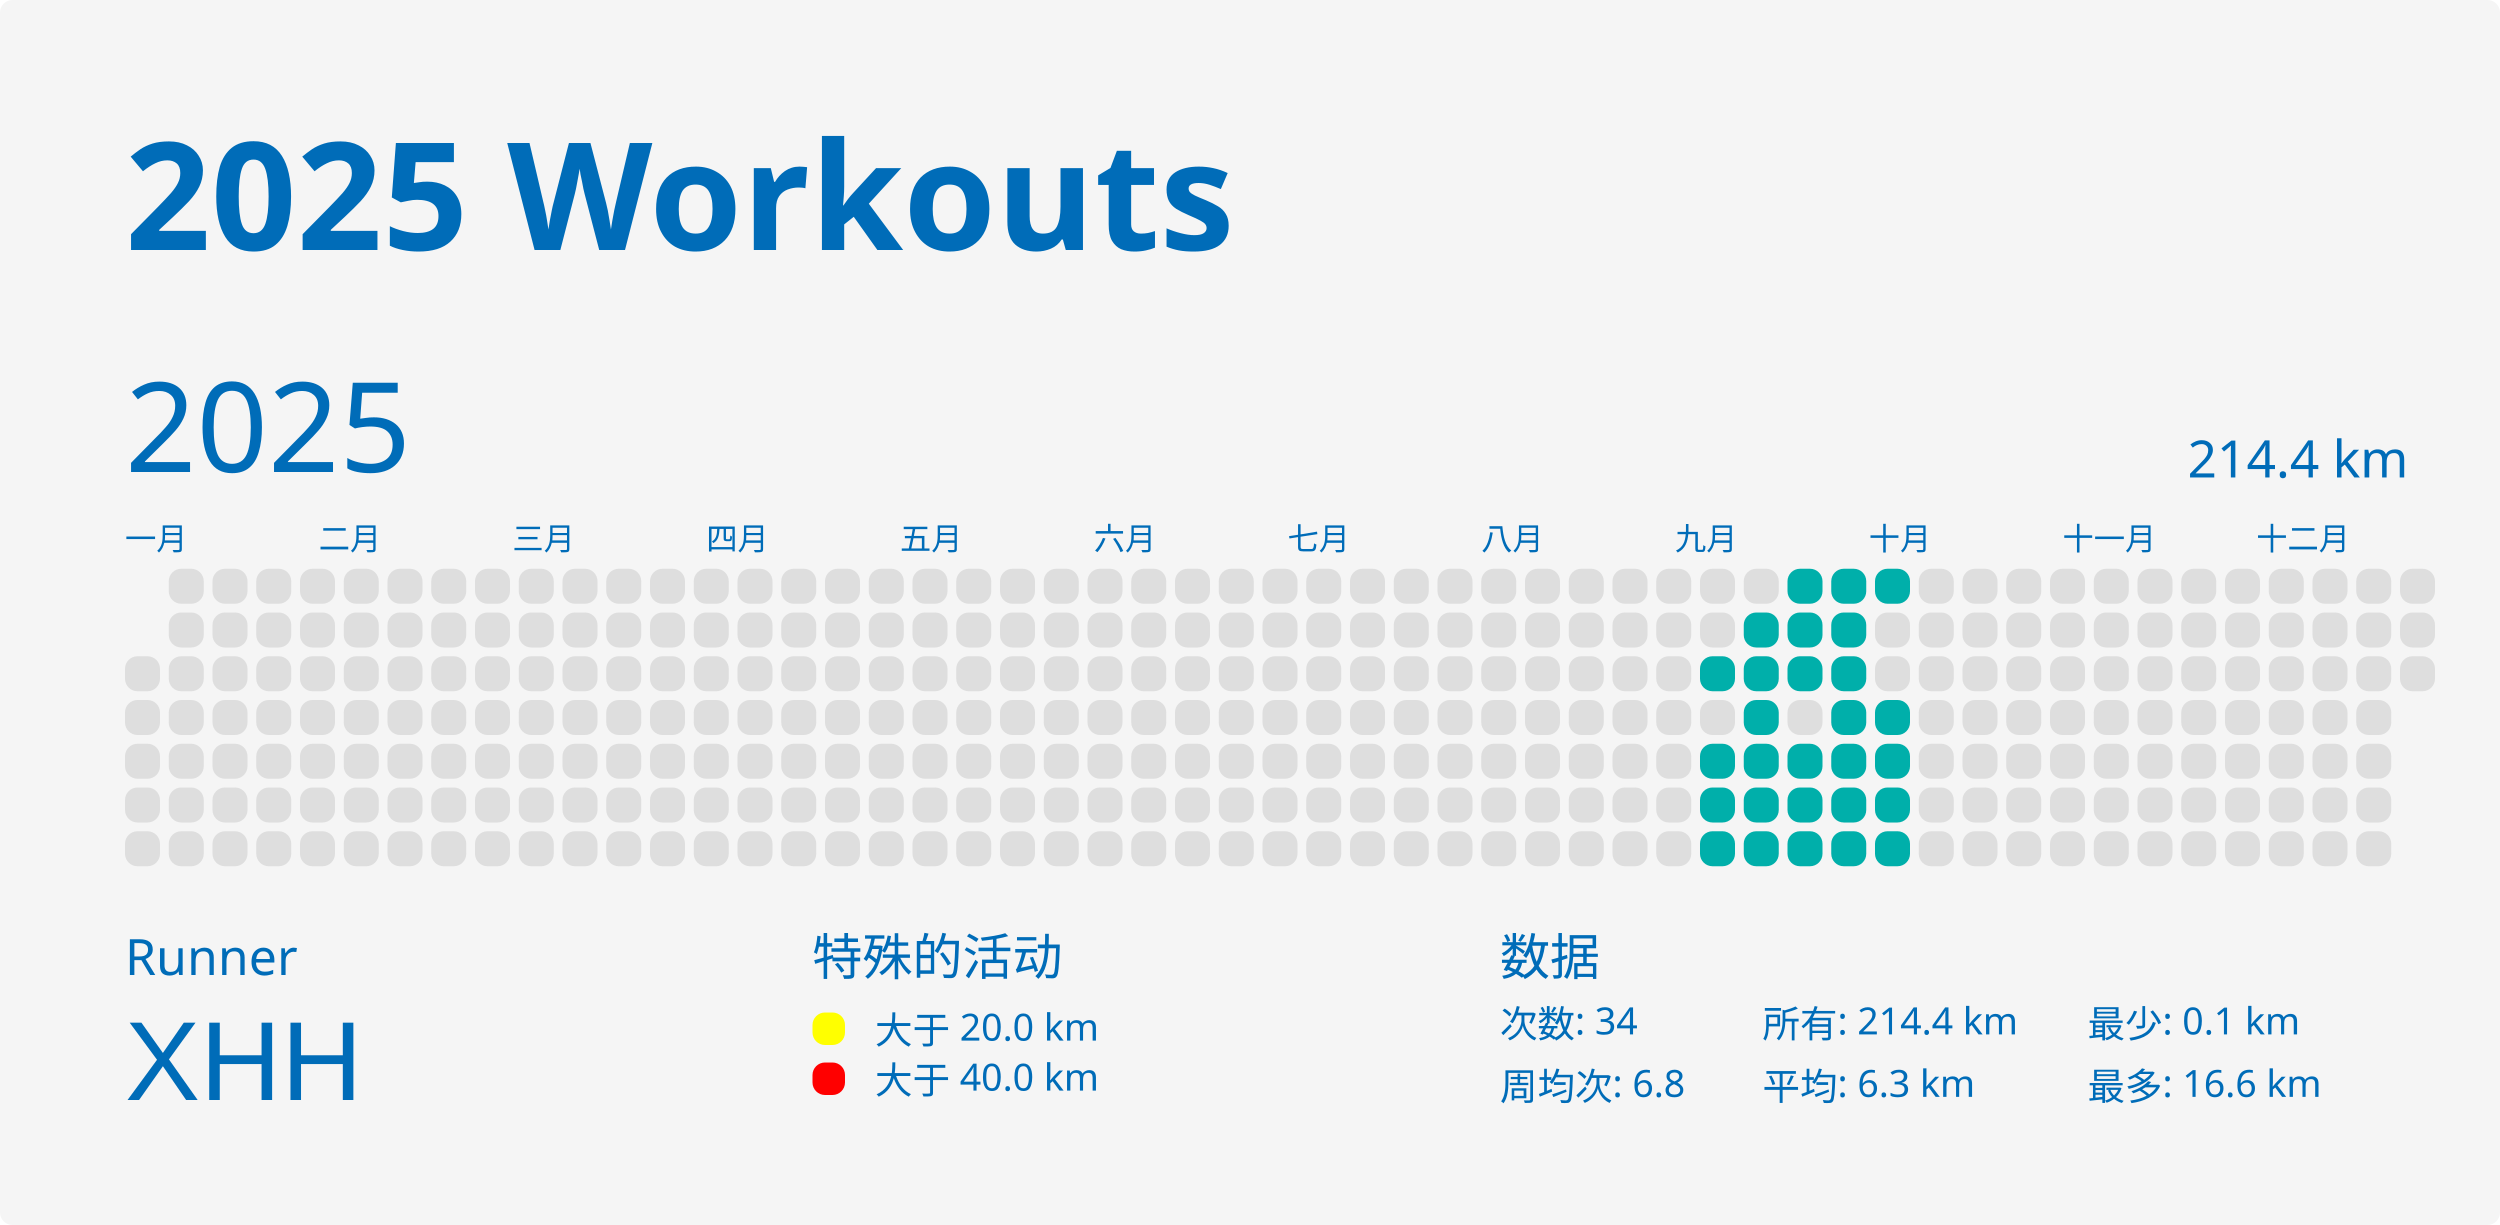
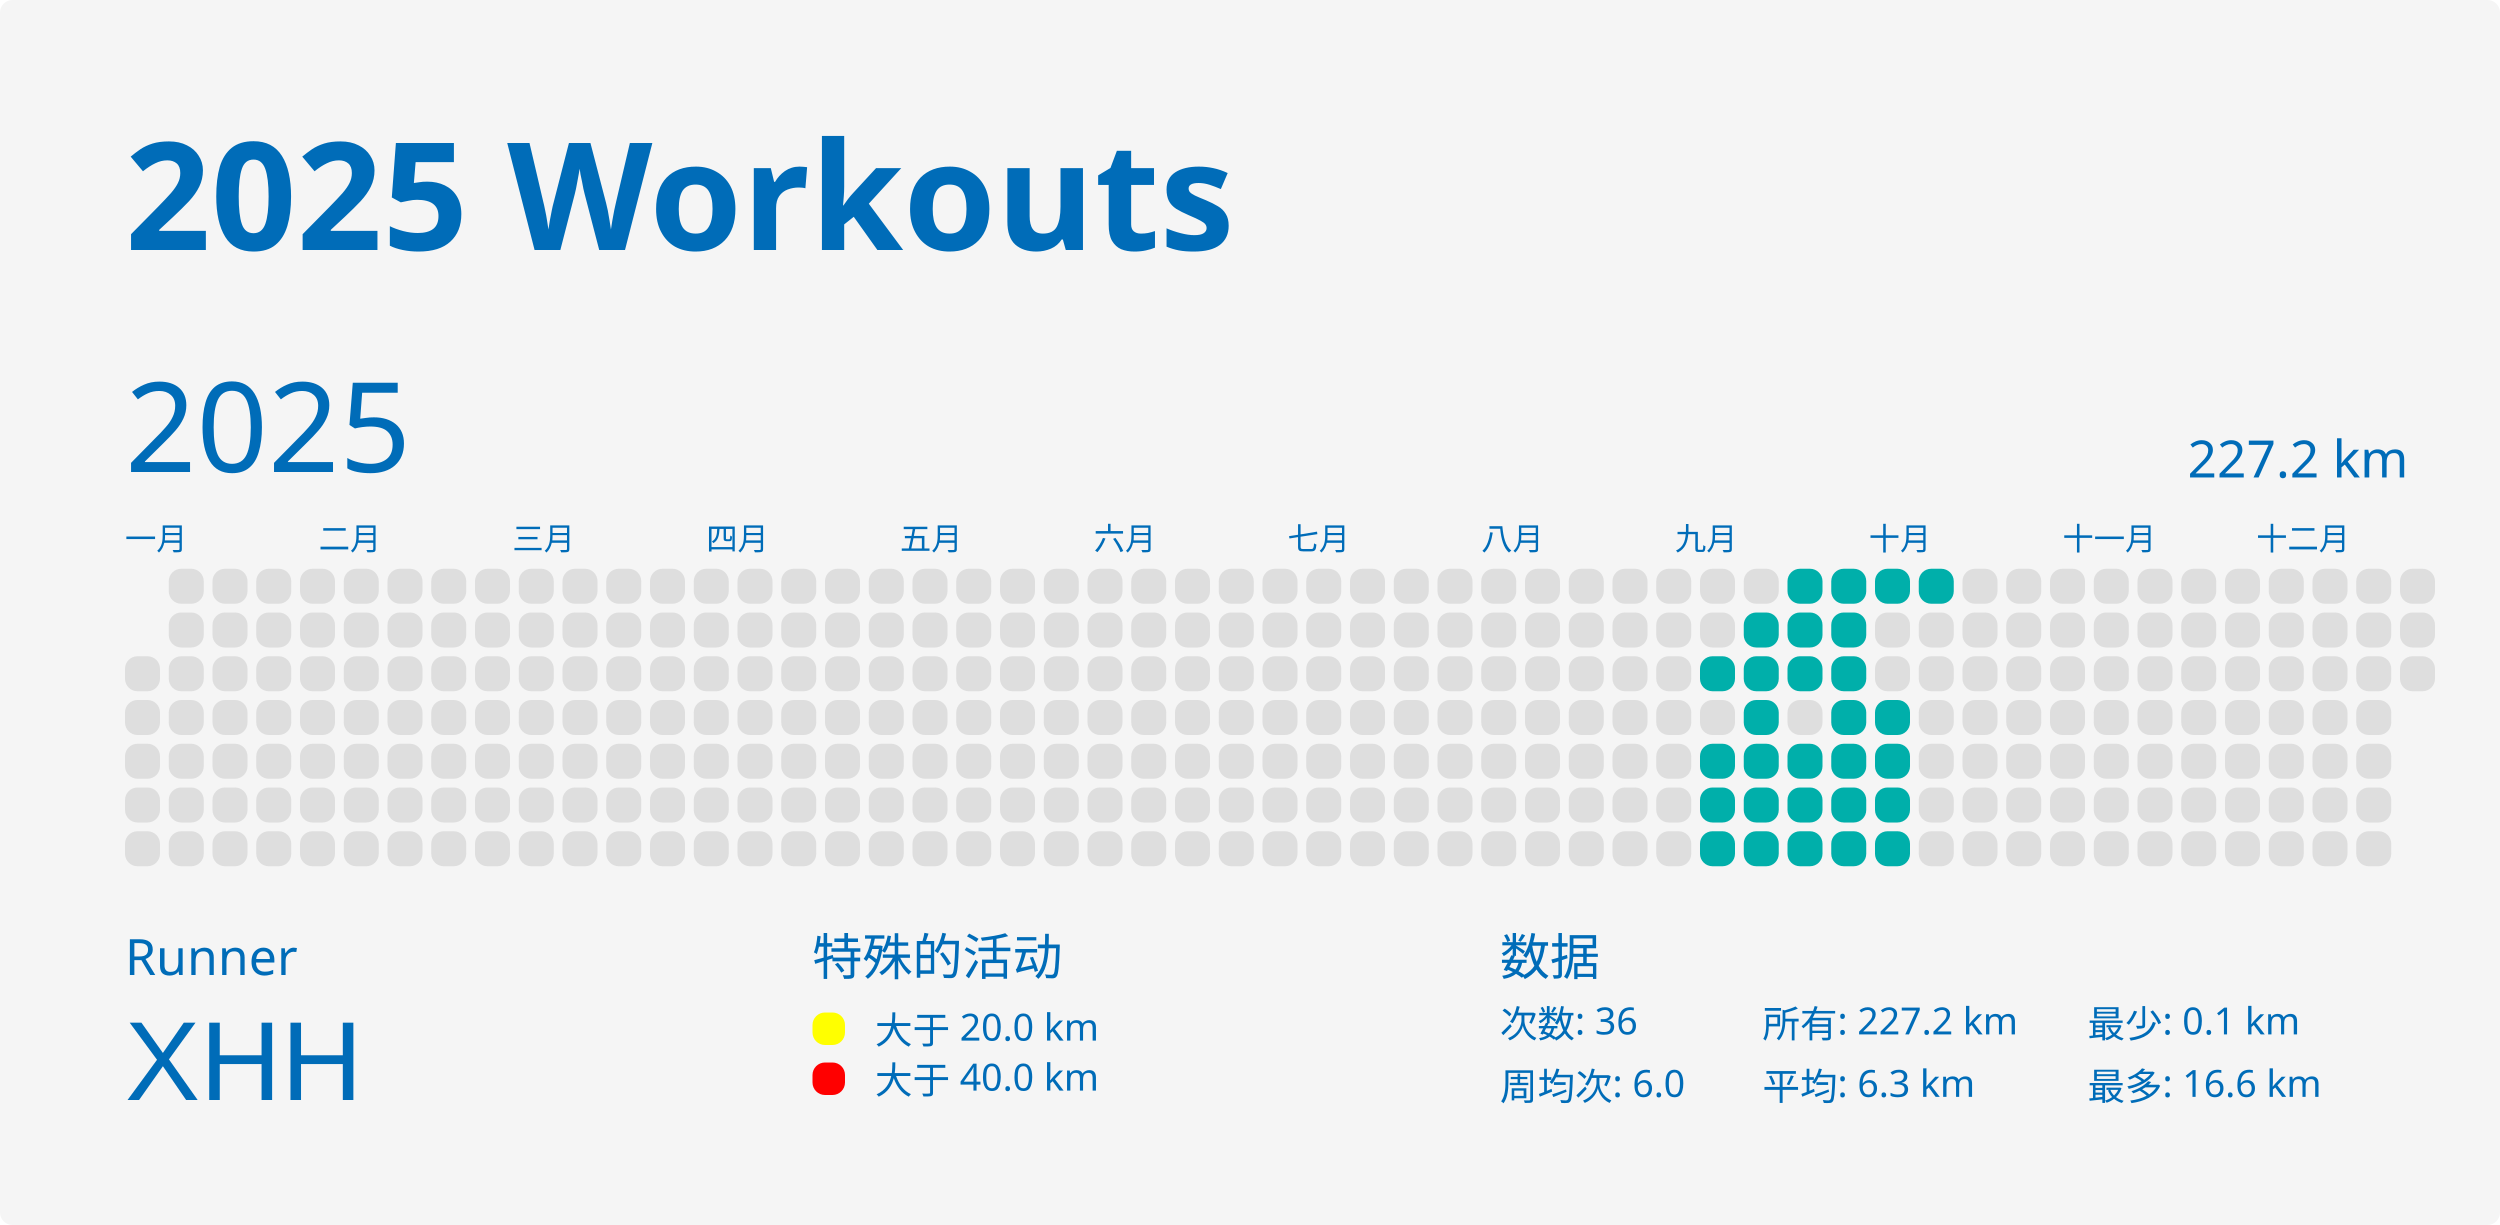
<svg xmlns="http://www.w3.org/2000/svg" baseProfile="full" height="98mm" version="1.1" viewBox="0,0,200,98" width="200mm">
  <defs />
  <rect fill="#f5f5f5" height="98" rx="1" ry="1" width="200" x="0" y="0" />
  <text fill="#006cb8" style="font-size:12px; font-family:MGI-Regular; font-weight:bold;" x="10" y="20">2025 Workouts</text>
  <text fill="#006cb8" style="font-size:4px; font-family:MGI-Regular" x="10" y="78">Runner</text>
  <text fill="#006cb8" style="font-size:9px; font-family:Arial" x="10" y="88">XHH</text>
  <text fill="#006cb8" style="font-size:4px; font-family:MGI-Regular" x="65" y="78">特殊的活动</text>
  <rect fill="yellow" height="2.6" rx="1" ry="1" width="2.6" x="65" y="81" />
  <text fill="#006cb8" style="font-size:3px; font-family:MGI-Regular" x="70" y="83.5">大于 20.0 km</text>
  <rect fill="red" height="2.6" rx="1" ry="1" width="2.6" x="65" y="85" />
  <text fill="#006cb8" style="font-size:3px; font-family:MGI-Regular" x="70" y="87.5">大于 40.0 km</text>
  <text fill="#006cb8" style="font-size:4px; font-family:MGI-Regular" x="120" y="78">数据</text>
-   <text fill="#006cb8" style="font-size:3px; font-family:MGI-Regular" x="120" y="83">次数: 34</text>
-   <text fill="#006cb8" style="font-size:3px; font-family:MGI-Regular" x="120" y="88">周均次: 6.8</text>
-   <text fill="#006cb8" style="font-size:3px; font-family:MGI-Regular" x="141" y="83">所有: 214.4 km</text>
+   <text fill="#006cb8" style="font-size:3px; font-family:MGI-Regular" x="120" y="83">次数: 36</text>
+   <text fill="#006cb8" style="font-size:3px; font-family:MGI-Regular" x="120" y="88">周均次: 6.0</text>
+   <text fill="#006cb8" style="font-size:3px; font-family:MGI-Regular" x="141" y="83">所有: 227.2 km</text>
  <text fill="#006cb8" style="font-size:3px; font-family:MGI-Regular" x="141" y="88">平均: 6.3 km</text>
  <text fill="#006cb8" style="font-size:3px; font-family:MGI-Regular" x="167" y="83">最少: 0.1 km</text>
  <text fill="#006cb8" style="font-size:3px; font-family:MGI-Regular" x="167" y="88">最多: 16.6 km</text>
  <text dominant-baseline="hanging" fill="#006cb8" style="font-size:10.0px; font-family:MGI-Regular;" x="10" y="30">2025</text>
-   <text dominant-baseline="hanging" fill="#006cb8" style="font-size:4.125px; font-family:MGI-Regular;" x="175" y="35">214.4 km</text>
+   <text dominant-baseline="hanging" fill="#006cb8" style="font-size:4.125px; font-family:MGI-Regular;" x="175" y="35">227.2 km</text>
  <text fill="#006cb8" style="font-size:2.5px; font-family:MGI-Regular" x="10.0" y="44">一月</text>
  <text fill="#006cb8" style="font-size:2.5px; font-family:MGI-Regular" x="25.5" y="44">二月</text>
  <text fill="#006cb8" style="font-size:2.5px; font-family:MGI-Regular" x="41.0" y="44">三月</text>
  <text fill="#006cb8" style="font-size:2.5px; font-family:MGI-Regular" x="56.5" y="44">四月</text>
  <text fill="#006cb8" style="font-size:2.5px; font-family:MGI-Regular" x="72.0" y="44">五月</text>
  <text fill="#006cb8" style="font-size:2.5px; font-family:MGI-Regular" x="87.5" y="44">六月</text>
  <text fill="#006cb8" style="font-size:2.5px; font-family:MGI-Regular" x="103.0" y="44">七月</text>
  <text fill="#006cb8" style="font-size:2.5px; font-family:MGI-Regular" x="118.5" y="44">八月</text>
  <text fill="#006cb8" style="font-size:2.5px; font-family:MGI-Regular" x="134.0" y="44">九月</text>
  <text fill="#006cb8" style="font-size:2.5px; font-family:MGI-Regular" x="149.5" y="44">十月</text>
  <text fill="#006cb8" style="font-size:2.5px; font-family:MGI-Regular" x="165.0" y="44">十一月</text>
  <text fill="#006cb8" style="font-size:2.5px; font-family:MGI-Regular" x="180.5" y="44">十二月</text>
  <rect fill="#dedede" height="2.8" rx="1" ry="1" width="2.8" x="10.0" y="52.5" />
  <rect fill="#dedede" height="2.8" rx="1" ry="1" width="2.8" x="10.0" y="56.0" />
  <rect fill="#dedede" height="2.8" rx="1" ry="1" width="2.8" x="10.0" y="59.5" />
  <rect fill="#dedede" height="2.8" rx="1" ry="1" width="2.8" x="10.0" y="63.0" />
  <rect fill="#dedede" height="2.8" rx="1" ry="1" width="2.8" x="10.0" y="66.5" />
  <rect fill="#dedede" height="2.8" rx="1" ry="1" width="2.8" x="13.5" y="45.5" />
  <rect fill="#dedede" height="2.8" rx="1" ry="1" width="2.8" x="13.5" y="49.0" />
  <rect fill="#dedede" height="2.8" rx="1" ry="1" width="2.8" x="13.5" y="52.5" />
  <rect fill="#dedede" height="2.8" rx="1" ry="1" width="2.8" x="13.5" y="56.0" />
  <rect fill="#dedede" height="2.8" rx="1" ry="1" width="2.8" x="13.5" y="59.5" />
  <rect fill="#dedede" height="2.8" rx="1" ry="1" width="2.8" x="13.5" y="63.0" />
  <rect fill="#dedede" height="2.8" rx="1" ry="1" width="2.8" x="13.5" y="66.5" />
  <rect fill="#dedede" height="2.8" rx="1" ry="1" width="2.8" x="17.0" y="45.5" />
  <rect fill="#dedede" height="2.8" rx="1" ry="1" width="2.8" x="17.0" y="49.0" />
  <rect fill="#dedede" height="2.8" rx="1" ry="1" width="2.8" x="17.0" y="52.5" />
  <rect fill="#dedede" height="2.8" rx="1" ry="1" width="2.8" x="17.0" y="56.0" />
  <rect fill="#dedede" height="2.8" rx="1" ry="1" width="2.8" x="17.0" y="59.5" />
  <rect fill="#dedede" height="2.8" rx="1" ry="1" width="2.8" x="17.0" y="63.0" />
  <rect fill="#dedede" height="2.8" rx="1" ry="1" width="2.8" x="17.0" y="66.5" />
  <rect fill="#dedede" height="2.8" rx="1" ry="1" width="2.8" x="20.5" y="45.5" />
  <rect fill="#dedede" height="2.8" rx="1" ry="1" width="2.8" x="20.5" y="49.0" />
  <rect fill="#dedede" height="2.8" rx="1" ry="1" width="2.8" x="20.5" y="52.5" />
  <rect fill="#dedede" height="2.8" rx="1" ry="1" width="2.8" x="20.5" y="56.0" />
  <rect fill="#dedede" height="2.8" rx="1" ry="1" width="2.8" x="20.5" y="59.5" />
  <rect fill="#dedede" height="2.8" rx="1" ry="1" width="2.8" x="20.5" y="63.0" />
  <rect fill="#dedede" height="2.8" rx="1" ry="1" width="2.8" x="20.5" y="66.5" />
  <rect fill="#dedede" height="2.8" rx="1" ry="1" width="2.8" x="24.0" y="45.5" />
  <rect fill="#dedede" height="2.8" rx="1" ry="1" width="2.8" x="24.0" y="49.0" />
  <rect fill="#dedede" height="2.8" rx="1" ry="1" width="2.8" x="24.0" y="52.5" />
  <rect fill="#dedede" height="2.8" rx="1" ry="1" width="2.8" x="24.0" y="56.0" />
  <rect fill="#dedede" height="2.8" rx="1" ry="1" width="2.8" x="24.0" y="59.5" />
  <rect fill="#dedede" height="2.8" rx="1" ry="1" width="2.8" x="24.0" y="63.0" />
  <rect fill="#dedede" height="2.8" rx="1" ry="1" width="2.8" x="24.0" y="66.5" />
  <rect fill="#dedede" height="2.8" rx="1" ry="1" width="2.8" x="27.5" y="45.5" />
  <rect fill="#dedede" height="2.8" rx="1" ry="1" width="2.8" x="27.5" y="49.0" />
  <rect fill="#dedede" height="2.8" rx="1" ry="1" width="2.8" x="27.5" y="52.5" />
  <rect fill="#dedede" height="2.8" rx="1" ry="1" width="2.8" x="27.5" y="56.0" />
  <rect fill="#dedede" height="2.8" rx="1" ry="1" width="2.8" x="27.5" y="59.5" />
  <rect fill="#dedede" height="2.8" rx="1" ry="1" width="2.8" x="27.5" y="63.0" />
  <rect fill="#dedede" height="2.8" rx="1" ry="1" width="2.8" x="27.5" y="66.5" />
  <rect fill="#dedede" height="2.8" rx="1" ry="1" width="2.8" x="31.0" y="45.5" />
  <rect fill="#dedede" height="2.8" rx="1" ry="1" width="2.8" x="31.0" y="49.0" />
  <rect fill="#dedede" height="2.8" rx="1" ry="1" width="2.8" x="31.0" y="52.5" />
  <rect fill="#dedede" height="2.8" rx="1" ry="1" width="2.8" x="31.0" y="56.0" />
  <rect fill="#dedede" height="2.8" rx="1" ry="1" width="2.8" x="31.0" y="59.5" />
  <rect fill="#dedede" height="2.8" rx="1" ry="1" width="2.8" x="31.0" y="63.0" />
  <rect fill="#dedede" height="2.8" rx="1" ry="1" width="2.8" x="31.0" y="66.5" />
  <rect fill="#dedede" height="2.8" rx="1" ry="1" width="2.8" x="34.5" y="45.5" />
  <rect fill="#dedede" height="2.8" rx="1" ry="1" width="2.8" x="34.5" y="49.0" />
  <rect fill="#dedede" height="2.8" rx="1" ry="1" width="2.8" x="34.5" y="52.5" />
  <rect fill="#dedede" height="2.8" rx="1" ry="1" width="2.8" x="34.5" y="56.0" />
  <rect fill="#dedede" height="2.8" rx="1" ry="1" width="2.8" x="34.5" y="59.5" />
  <rect fill="#dedede" height="2.8" rx="1" ry="1" width="2.8" x="34.5" y="63.0" />
  <rect fill="#dedede" height="2.8" rx="1" ry="1" width="2.8" x="34.5" y="66.5" />
  <rect fill="#dedede" height="2.8" rx="1" ry="1" width="2.8" x="38.0" y="45.5" />
  <rect fill="#dedede" height="2.8" rx="1" ry="1" width="2.8" x="38.0" y="49.0" />
  <rect fill="#dedede" height="2.8" rx="1" ry="1" width="2.8" x="38.0" y="52.5" />
  <rect fill="#dedede" height="2.8" rx="1" ry="1" width="2.8" x="38.0" y="56.0" />
  <rect fill="#dedede" height="2.8" rx="1" ry="1" width="2.8" x="38.0" y="59.5" />
  <rect fill="#dedede" height="2.8" rx="1" ry="1" width="2.8" x="38.0" y="63.0" />
  <rect fill="#dedede" height="2.8" rx="1" ry="1" width="2.8" x="38.0" y="66.5" />
  <rect fill="#dedede" height="2.8" rx="1" ry="1" width="2.8" x="41.5" y="45.5" />
  <rect fill="#dedede" height="2.8" rx="1" ry="1" width="2.8" x="41.5" y="49.0" />
  <rect fill="#dedede" height="2.8" rx="1" ry="1" width="2.8" x="41.5" y="52.5" />
  <rect fill="#dedede" height="2.8" rx="1" ry="1" width="2.8" x="41.5" y="56.0" />
  <rect fill="#dedede" height="2.8" rx="1" ry="1" width="2.8" x="41.5" y="59.5" />
  <rect fill="#dedede" height="2.8" rx="1" ry="1" width="2.8" x="41.5" y="63.0" />
  <rect fill="#dedede" height="2.8" rx="1" ry="1" width="2.8" x="41.5" y="66.5" />
  <rect fill="#dedede" height="2.8" rx="1" ry="1" width="2.8" x="45.0" y="45.5" />
  <rect fill="#dedede" height="2.8" rx="1" ry="1" width="2.8" x="45.0" y="49.0" />
  <rect fill="#dedede" height="2.8" rx="1" ry="1" width="2.8" x="45.0" y="52.5" />
  <rect fill="#dedede" height="2.8" rx="1" ry="1" width="2.8" x="45.0" y="56.0" />
  <rect fill="#dedede" height="2.8" rx="1" ry="1" width="2.8" x="45.0" y="59.5" />
  <rect fill="#dedede" height="2.8" rx="1" ry="1" width="2.8" x="45.0" y="63.0" />
  <rect fill="#dedede" height="2.8" rx="1" ry="1" width="2.8" x="45.0" y="66.5" />
  <rect fill="#dedede" height="2.8" rx="1" ry="1" width="2.8" x="48.5" y="45.5" />
  <rect fill="#dedede" height="2.8" rx="1" ry="1" width="2.8" x="48.5" y="49.0" />
  <rect fill="#dedede" height="2.8" rx="1" ry="1" width="2.8" x="48.5" y="52.5" />
  <rect fill="#dedede" height="2.8" rx="1" ry="1" width="2.8" x="48.5" y="56.0" />
  <rect fill="#dedede" height="2.8" rx="1" ry="1" width="2.8" x="48.5" y="59.5" />
  <rect fill="#dedede" height="2.8" rx="1" ry="1" width="2.8" x="48.5" y="63.0" />
  <rect fill="#dedede" height="2.8" rx="1" ry="1" width="2.8" x="48.5" y="66.5" />
  <rect fill="#dedede" height="2.8" rx="1" ry="1" width="2.8" x="52.0" y="45.5" />
  <rect fill="#dedede" height="2.8" rx="1" ry="1" width="2.8" x="52.0" y="49.0" />
  <rect fill="#dedede" height="2.8" rx="1" ry="1" width="2.8" x="52.0" y="52.5" />
  <rect fill="#dedede" height="2.8" rx="1" ry="1" width="2.8" x="52.0" y="56.0" />
  <rect fill="#dedede" height="2.8" rx="1" ry="1" width="2.8" x="52.0" y="59.5" />
  <rect fill="#dedede" height="2.8" rx="1" ry="1" width="2.8" x="52.0" y="63.0" />
  <rect fill="#dedede" height="2.8" rx="1" ry="1" width="2.8" x="52.0" y="66.5" />
  <rect fill="#dedede" height="2.8" rx="1" ry="1" width="2.8" x="55.5" y="45.5" />
  <rect fill="#dedede" height="2.8" rx="1" ry="1" width="2.8" x="55.5" y="49.0" />
  <rect fill="#dedede" height="2.8" rx="1" ry="1" width="2.8" x="55.5" y="52.5" />
  <rect fill="#dedede" height="2.8" rx="1" ry="1" width="2.8" x="55.5" y="56.0" />
  <rect fill="#dedede" height="2.8" rx="1" ry="1" width="2.8" x="55.5" y="59.5" />
  <rect fill="#dedede" height="2.8" rx="1" ry="1" width="2.8" x="55.5" y="63.0" />
  <rect fill="#dedede" height="2.8" rx="1" ry="1" width="2.8" x="55.5" y="66.5" />
  <rect fill="#dedede" height="2.8" rx="1" ry="1" width="2.8" x="59.0" y="45.5" />
  <rect fill="#dedede" height="2.8" rx="1" ry="1" width="2.8" x="59.0" y="49.0" />
  <rect fill="#dedede" height="2.8" rx="1" ry="1" width="2.8" x="59.0" y="52.5" />
  <rect fill="#dedede" height="2.8" rx="1" ry="1" width="2.8" x="59.0" y="56.0" />
  <rect fill="#dedede" height="2.8" rx="1" ry="1" width="2.8" x="59.0" y="59.5" />
  <rect fill="#dedede" height="2.8" rx="1" ry="1" width="2.8" x="59.0" y="63.0" />
  <rect fill="#dedede" height="2.8" rx="1" ry="1" width="2.8" x="59.0" y="66.5" />
  <rect fill="#dedede" height="2.8" rx="1" ry="1" width="2.8" x="62.5" y="45.5" />
  <rect fill="#dedede" height="2.8" rx="1" ry="1" width="2.8" x="62.5" y="49.0" />
  <rect fill="#dedede" height="2.8" rx="1" ry="1" width="2.8" x="62.5" y="52.5" />
  <rect fill="#dedede" height="2.8" rx="1" ry="1" width="2.8" x="62.5" y="56.0" />
  <rect fill="#dedede" height="2.8" rx="1" ry="1" width="2.8" x="62.5" y="59.5" />
  <rect fill="#dedede" height="2.8" rx="1" ry="1" width="2.8" x="62.5" y="63.0" />
  <rect fill="#dedede" height="2.8" rx="1" ry="1" width="2.8" x="62.5" y="66.5" />
  <rect fill="#dedede" height="2.8" rx="1" ry="1" width="2.8" x="66.0" y="45.5" />
  <rect fill="#dedede" height="2.8" rx="1" ry="1" width="2.8" x="66.0" y="49.0" />
  <rect fill="#dedede" height="2.8" rx="1" ry="1" width="2.8" x="66.0" y="52.5" />
  <rect fill="#dedede" height="2.8" rx="1" ry="1" width="2.8" x="66.0" y="56.0" />
  <rect fill="#dedede" height="2.8" rx="1" ry="1" width="2.8" x="66.0" y="59.5" />
  <rect fill="#dedede" height="2.8" rx="1" ry="1" width="2.8" x="66.0" y="63.0" />
  <rect fill="#dedede" height="2.8" rx="1" ry="1" width="2.8" x="66.0" y="66.5" />
  <rect fill="#dedede" height="2.8" rx="1" ry="1" width="2.8" x="69.5" y="45.5" />
  <rect fill="#dedede" height="2.8" rx="1" ry="1" width="2.8" x="69.5" y="49.0" />
  <rect fill="#dedede" height="2.8" rx="1" ry="1" width="2.8" x="69.5" y="52.5" />
  <rect fill="#dedede" height="2.8" rx="1" ry="1" width="2.8" x="69.5" y="56.0" />
  <rect fill="#dedede" height="2.8" rx="1" ry="1" width="2.8" x="69.5" y="59.5" />
  <rect fill="#dedede" height="2.8" rx="1" ry="1" width="2.8" x="69.5" y="63.0" />
  <rect fill="#dedede" height="2.8" rx="1" ry="1" width="2.8" x="69.5" y="66.5" />
  <rect fill="#dedede" height="2.8" rx="1" ry="1" width="2.8" x="73.0" y="45.5" />
  <rect fill="#dedede" height="2.8" rx="1" ry="1" width="2.8" x="73.0" y="49.0" />
  <rect fill="#dedede" height="2.8" rx="1" ry="1" width="2.8" x="73.0" y="52.5" />
  <rect fill="#dedede" height="2.8" rx="1" ry="1" width="2.8" x="73.0" y="56.0" />
  <rect fill="#dedede" height="2.8" rx="1" ry="1" width="2.8" x="73.0" y="59.5" />
  <rect fill="#dedede" height="2.8" rx="1" ry="1" width="2.8" x="73.0" y="63.0" />
  <rect fill="#dedede" height="2.8" rx="1" ry="1" width="2.8" x="73.0" y="66.5" />
  <rect fill="#dedede" height="2.8" rx="1" ry="1" width="2.8" x="76.5" y="45.5" />
  <rect fill="#dedede" height="2.8" rx="1" ry="1" width="2.8" x="76.5" y="49.0" />
  <rect fill="#dedede" height="2.8" rx="1" ry="1" width="2.8" x="76.5" y="52.5" />
  <rect fill="#dedede" height="2.8" rx="1" ry="1" width="2.8" x="76.5" y="56.0" />
  <rect fill="#dedede" height="2.8" rx="1" ry="1" width="2.8" x="76.5" y="59.5" />
  <rect fill="#dedede" height="2.8" rx="1" ry="1" width="2.8" x="76.5" y="63.0" />
  <rect fill="#dedede" height="2.8" rx="1" ry="1" width="2.8" x="76.5" y="66.5" />
  <rect fill="#dedede" height="2.8" rx="1" ry="1" width="2.8" x="80.0" y="45.5" />
  <rect fill="#dedede" height="2.8" rx="1" ry="1" width="2.8" x="80.0" y="49.0" />
  <rect fill="#dedede" height="2.8" rx="1" ry="1" width="2.8" x="80.0" y="52.5" />
  <rect fill="#dedede" height="2.8" rx="1" ry="1" width="2.8" x="80.0" y="56.0" />
  <rect fill="#dedede" height="2.8" rx="1" ry="1" width="2.8" x="80.0" y="59.5" />
  <rect fill="#dedede" height="2.8" rx="1" ry="1" width="2.8" x="80.0" y="63.0" />
  <rect fill="#dedede" height="2.8" rx="1" ry="1" width="2.8" x="80.0" y="66.5" />
  <rect fill="#dedede" height="2.8" rx="1" ry="1" width="2.8" x="83.5" y="45.5" />
  <rect fill="#dedede" height="2.8" rx="1" ry="1" width="2.8" x="83.5" y="49.0" />
  <rect fill="#dedede" height="2.8" rx="1" ry="1" width="2.8" x="83.5" y="52.5" />
  <rect fill="#dedede" height="2.8" rx="1" ry="1" width="2.8" x="83.5" y="56.0" />
  <rect fill="#dedede" height="2.8" rx="1" ry="1" width="2.8" x="83.5" y="59.5" />
  <rect fill="#dedede" height="2.8" rx="1" ry="1" width="2.8" x="83.5" y="63.0" />
  <rect fill="#dedede" height="2.8" rx="1" ry="1" width="2.8" x="83.5" y="66.5" />
  <rect fill="#dedede" height="2.8" rx="1" ry="1" width="2.8" x="87.0" y="45.5" />
  <rect fill="#dedede" height="2.8" rx="1" ry="1" width="2.8" x="87.0" y="49.0" />
  <rect fill="#dedede" height="2.8" rx="1" ry="1" width="2.8" x="87.0" y="52.5" />
  <rect fill="#dedede" height="2.8" rx="1" ry="1" width="2.8" x="87.0" y="56.0" />
  <rect fill="#dedede" height="2.8" rx="1" ry="1" width="2.8" x="87.0" y="59.5" />
  <rect fill="#dedede" height="2.8" rx="1" ry="1" width="2.8" x="87.0" y="63.0" />
  <rect fill="#dedede" height="2.8" rx="1" ry="1" width="2.8" x="87.0" y="66.5" />
  <rect fill="#dedede" height="2.8" rx="1" ry="1" width="2.8" x="90.5" y="45.5" />
  <rect fill="#dedede" height="2.8" rx="1" ry="1" width="2.8" x="90.5" y="49.0" />
  <rect fill="#dedede" height="2.8" rx="1" ry="1" width="2.8" x="90.5" y="52.5" />
  <rect fill="#dedede" height="2.8" rx="1" ry="1" width="2.8" x="90.5" y="56.0" />
  <rect fill="#dedede" height="2.8" rx="1" ry="1" width="2.8" x="90.5" y="59.5" />
  <rect fill="#dedede" height="2.8" rx="1" ry="1" width="2.8" x="90.5" y="63.0" />
  <rect fill="#dedede" height="2.8" rx="1" ry="1" width="2.8" x="90.5" y="66.5" />
  <rect fill="#dedede" height="2.8" rx="1" ry="1" width="2.8" x="94.0" y="45.5" />
  <rect fill="#dedede" height="2.8" rx="1" ry="1" width="2.8" x="94.0" y="49.0" />
  <rect fill="#dedede" height="2.8" rx="1" ry="1" width="2.8" x="94.0" y="52.5" />
  <rect fill="#dedede" height="2.8" rx="1" ry="1" width="2.8" x="94.0" y="56.0" />
  <rect fill="#dedede" height="2.8" rx="1" ry="1" width="2.8" x="94.0" y="59.5" />
  <rect fill="#dedede" height="2.8" rx="1" ry="1" width="2.8" x="94.0" y="63.0" />
  <rect fill="#dedede" height="2.8" rx="1" ry="1" width="2.8" x="94.0" y="66.5" />
  <rect fill="#dedede" height="2.8" rx="1" ry="1" width="2.8" x="97.5" y="45.5" />
  <rect fill="#dedede" height="2.8" rx="1" ry="1" width="2.8" x="97.5" y="49.0" />
  <rect fill="#dedede" height="2.8" rx="1" ry="1" width="2.8" x="97.5" y="52.5" />
  <rect fill="#dedede" height="2.8" rx="1" ry="1" width="2.8" x="97.5" y="56.0" />
  <rect fill="#dedede" height="2.8" rx="1" ry="1" width="2.8" x="97.5" y="59.5" />
  <rect fill="#dedede" height="2.8" rx="1" ry="1" width="2.8" x="97.5" y="63.0" />
  <rect fill="#dedede" height="2.8" rx="1" ry="1" width="2.8" x="97.5" y="66.5" />
  <rect fill="#dedede" height="2.8" rx="1" ry="1" width="2.8" x="101.0" y="45.5" />
  <rect fill="#dedede" height="2.8" rx="1" ry="1" width="2.8" x="101.0" y="49.0" />
  <rect fill="#dedede" height="2.8" rx="1" ry="1" width="2.8" x="101.0" y="52.5" />
  <rect fill="#dedede" height="2.8" rx="1" ry="1" width="2.8" x="101.0" y="56.0" />
  <rect fill="#dedede" height="2.8" rx="1" ry="1" width="2.8" x="101.0" y="59.5" />
  <rect fill="#dedede" height="2.8" rx="1" ry="1" width="2.8" x="101.0" y="63.0" />
  <rect fill="#dedede" height="2.8" rx="1" ry="1" width="2.8" x="101.0" y="66.5" />
  <rect fill="#dedede" height="2.8" rx="1" ry="1" width="2.8" x="104.5" y="45.5" />
  <rect fill="#dedede" height="2.8" rx="1" ry="1" width="2.8" x="104.5" y="49.0" />
  <rect fill="#dedede" height="2.8" rx="1" ry="1" width="2.8" x="104.5" y="52.5" />
  <rect fill="#dedede" height="2.8" rx="1" ry="1" width="2.8" x="104.5" y="56.0" />
  <rect fill="#dedede" height="2.8" rx="1" ry="1" width="2.8" x="104.5" y="59.5" />
  <rect fill="#dedede" height="2.8" rx="1" ry="1" width="2.8" x="104.5" y="63.0" />
  <rect fill="#dedede" height="2.8" rx="1" ry="1" width="2.8" x="104.5" y="66.5" />
  <rect fill="#dedede" height="2.8" rx="1" ry="1" width="2.8" x="108.0" y="45.5" />
  <rect fill="#dedede" height="2.8" rx="1" ry="1" width="2.8" x="108.0" y="49.0" />
  <rect fill="#dedede" height="2.8" rx="1" ry="1" width="2.8" x="108.0" y="52.5" />
  <rect fill="#dedede" height="2.8" rx="1" ry="1" width="2.8" x="108.0" y="56.0" />
  <rect fill="#dedede" height="2.8" rx="1" ry="1" width="2.8" x="108.0" y="59.5" />
  <rect fill="#dedede" height="2.8" rx="1" ry="1" width="2.8" x="108.0" y="63.0" />
  <rect fill="#dedede" height="2.8" rx="1" ry="1" width="2.8" x="108.0" y="66.5" />
  <rect fill="#dedede" height="2.8" rx="1" ry="1" width="2.8" x="111.5" y="45.5" />
  <rect fill="#dedede" height="2.8" rx="1" ry="1" width="2.8" x="111.5" y="49.0" />
  <rect fill="#dedede" height="2.8" rx="1" ry="1" width="2.8" x="111.5" y="52.5" />
  <rect fill="#dedede" height="2.8" rx="1" ry="1" width="2.8" x="111.5" y="56.0" />
  <rect fill="#dedede" height="2.8" rx="1" ry="1" width="2.8" x="111.5" y="59.5" />
  <rect fill="#dedede" height="2.8" rx="1" ry="1" width="2.8" x="111.5" y="63.0" />
  <rect fill="#dedede" height="2.8" rx="1" ry="1" width="2.8" x="111.5" y="66.5" />
  <rect fill="#dedede" height="2.8" rx="1" ry="1" width="2.8" x="115.0" y="45.5" />
  <rect fill="#dedede" height="2.8" rx="1" ry="1" width="2.8" x="115.0" y="49.0" />
  <rect fill="#dedede" height="2.8" rx="1" ry="1" width="2.8" x="115.0" y="52.5" />
  <rect fill="#dedede" height="2.8" rx="1" ry="1" width="2.8" x="115.0" y="56.0" />
  <rect fill="#dedede" height="2.8" rx="1" ry="1" width="2.8" x="115.0" y="59.5" />
  <rect fill="#dedede" height="2.8" rx="1" ry="1" width="2.8" x="115.0" y="63.0" />
  <rect fill="#dedede" height="2.8" rx="1" ry="1" width="2.8" x="115.0" y="66.5" />
  <rect fill="#dedede" height="2.8" rx="1" ry="1" width="2.8" x="118.5" y="45.5" />
  <rect fill="#dedede" height="2.8" rx="1" ry="1" width="2.8" x="118.5" y="49.0" />
  <rect fill="#dedede" height="2.8" rx="1" ry="1" width="2.8" x="118.5" y="52.5" />
  <rect fill="#dedede" height="2.8" rx="1" ry="1" width="2.8" x="118.5" y="56.0" />
  <rect fill="#dedede" height="2.8" rx="1" ry="1" width="2.8" x="118.5" y="59.5" />
  <rect fill="#dedede" height="2.8" rx="1" ry="1" width="2.8" x="118.5" y="63.0" />
  <rect fill="#dedede" height="2.8" rx="1" ry="1" width="2.8" x="118.5" y="66.5" />
  <rect fill="#dedede" height="2.8" rx="1" ry="1" width="2.8" x="122.0" y="45.5" />
  <rect fill="#dedede" height="2.8" rx="1" ry="1" width="2.8" x="122.0" y="49.0" />
  <rect fill="#dedede" height="2.8" rx="1" ry="1" width="2.8" x="122.0" y="52.5" />
  <rect fill="#dedede" height="2.8" rx="1" ry="1" width="2.8" x="122.0" y="56.0" />
  <rect fill="#dedede" height="2.8" rx="1" ry="1" width="2.8" x="122.0" y="59.5" />
  <rect fill="#dedede" height="2.8" rx="1" ry="1" width="2.8" x="122.0" y="63.0" />
  <rect fill="#dedede" height="2.8" rx="1" ry="1" width="2.8" x="122.0" y="66.5" />
  <rect fill="#dedede" height="2.8" rx="1" ry="1" width="2.8" x="125.5" y="45.5" />
  <rect fill="#dedede" height="2.8" rx="1" ry="1" width="2.8" x="125.5" y="49.0" />
  <rect fill="#dedede" height="2.8" rx="1" ry="1" width="2.8" x="125.5" y="52.5" />
  <rect fill="#dedede" height="2.8" rx="1" ry="1" width="2.8" x="125.5" y="56.0" />
  <rect fill="#dedede" height="2.8" rx="1" ry="1" width="2.8" x="125.5" y="59.5" />
  <rect fill="#dedede" height="2.8" rx="1" ry="1" width="2.8" x="125.5" y="63.0" />
  <rect fill="#dedede" height="2.8" rx="1" ry="1" width="2.8" x="125.5" y="66.5" />
  <rect fill="#dedede" height="2.8" rx="1" ry="1" width="2.8" x="129.0" y="45.5" />
  <rect fill="#dedede" height="2.8" rx="1" ry="1" width="2.8" x="129.0" y="49.0" />
  <rect fill="#dedede" height="2.8" rx="1" ry="1" width="2.8" x="129.0" y="52.5" />
  <rect fill="#dedede" height="2.8" rx="1" ry="1" width="2.8" x="129.0" y="56.0" />
  <rect fill="#dedede" height="2.8" rx="1" ry="1" width="2.8" x="129.0" y="59.5" />
  <rect fill="#dedede" height="2.8" rx="1" ry="1" width="2.8" x="129.0" y="63.0" />
  <rect fill="#dedede" height="2.8" rx="1" ry="1" width="2.8" x="129.0" y="66.5" />
  <rect fill="#dedede" height="2.8" rx="1" ry="1" width="2.8" x="132.5" y="45.5" />
  <rect fill="#dedede" height="2.8" rx="1" ry="1" width="2.8" x="132.5" y="49.0" />
  <rect fill="#dedede" height="2.8" rx="1" ry="1" width="2.8" x="132.5" y="52.5" />
  <rect fill="#dedede" height="2.8" rx="1" ry="1" width="2.8" x="132.5" y="56.0" />
  <rect fill="#dedede" height="2.8" rx="1" ry="1" width="2.8" x="132.5" y="59.5" />
  <rect fill="#dedede" height="2.8" rx="1" ry="1" width="2.8" x="132.5" y="63.0" />
  <rect fill="#dedede" height="2.8" rx="1" ry="1" width="2.8" x="132.5" y="66.5" />
  <rect fill="#dedede" height="2.8" rx="1" ry="1" width="2.8" x="136.0" y="45.5" />
  <rect fill="#dedede" height="2.8" rx="1" ry="1" width="2.8" x="136.0" y="49.0" />
  <rect fill="#00AFAA" height="2.8" rx="1" ry="1" width="2.8" x="136.0" y="52.5" />
  <rect fill="#dedede" height="2.8" rx="1" ry="1" width="2.8" x="136.0" y="56.0" />
  <rect fill="#00AFAA" height="2.8" rx="1" ry="1" width="2.8" x="136.0" y="59.5" />
  <rect fill="#00AFAA" height="2.8" rx="1" ry="1" width="2.8" x="136.0" y="63.0" />
  <rect fill="#00AFAA" height="2.8" rx="1" ry="1" width="2.8" x="136.0" y="66.5" />
  <rect fill="#dedede" height="2.8" rx="1" ry="1" width="2.8" x="139.5" y="45.5" />
  <rect fill="#00AFAA" height="2.8" rx="1" ry="1" width="2.8" x="139.5" y="49.0" />
  <rect fill="#00AFAA" height="2.8" rx="1" ry="1" width="2.8" x="139.5" y="52.5" />
  <rect fill="#00AFAA" height="2.8" rx="1" ry="1" width="2.8" x="139.5" y="56.0" />
  <rect fill="#00AFAA" height="2.8" rx="1" ry="1" width="2.8" x="139.5" y="59.5" />
  <rect fill="#00AFAA" height="2.8" rx="1" ry="1" width="2.8" x="139.5" y="63.0" />
  <rect fill="#00AFAA" height="2.8" rx="1" ry="1" width="2.8" x="139.5" y="66.5" />
  <rect fill="#00AFAA" height="2.8" rx="1" ry="1" width="2.8" x="143.0" y="45.5" />
  <rect fill="#00AFAA" height="2.8" rx="1" ry="1" width="2.8" x="143.0" y="49.0" />
  <rect fill="#00AFAA" height="2.8" rx="1" ry="1" width="2.8" x="143.0" y="52.5" />
  <rect fill="#dedede" height="2.8" rx="1" ry="1" width="2.8" x="143.0" y="56.0" />
  <rect fill="#00AFAA" height="2.8" rx="1" ry="1" width="2.8" x="143.0" y="59.5" />
  <rect fill="#00AFAA" height="2.8" rx="1" ry="1" width="2.8" x="143.0" y="63.0" />
  <rect fill="#00AFAA" height="2.8" rx="1" ry="1" width="2.8" x="143.0" y="66.5" />
  <rect fill="#00AFAA" height="2.8" rx="1" ry="1" width="2.8" x="146.5" y="45.5" />
  <rect fill="#00AFAA" height="2.8" rx="1" ry="1" width="2.8" x="146.5" y="49.0" />
  <rect fill="#00AFAA" height="2.8" rx="1" ry="1" width="2.8" x="146.5" y="52.5" />
  <rect fill="#00AFAA" height="2.8" rx="1" ry="1" width="2.8" x="146.5" y="56.0" />
  <rect fill="#00AFAA" height="2.8" rx="1" ry="1" width="2.8" x="146.5" y="59.5" />
  <rect fill="#00AFAA" height="2.8" rx="1" ry="1" width="2.8" x="146.5" y="63.0" />
  <rect fill="#00AFAA" height="2.8" rx="1" ry="1" width="2.8" x="146.5" y="66.5" />
  <rect fill="#00AFAA" height="2.8" rx="1" ry="1" width="2.8" x="150.0" y="45.5" />
  <rect fill="#dedede" height="2.8" rx="1" ry="1" width="2.8" x="150.0" y="49.0" />
  <rect fill="#dedede" height="2.8" rx="1" ry="1" width="2.8" x="150.0" y="52.5" />
  <rect fill="#00AFAA" height="2.8" rx="1" ry="1" width="2.8" x="150.0" y="56.0" />
  <rect fill="#00AFAA" height="2.8" rx="1" ry="1" width="2.8" x="150.0" y="59.5" />
  <rect fill="#00AFAA" height="2.8" rx="1" ry="1" width="2.8" x="150.0" y="63.0" />
  <rect fill="#00AFAA" height="2.8" rx="1" ry="1" width="2.8" x="150.0" y="66.5" />
-   <rect fill="#dedede" height="2.8" rx="1" ry="1" width="2.8" x="153.5" y="45.5" />
+   <rect fill="#00AFAA" height="2.8" rx="1" ry="1" width="2.8" x="153.5" y="45.5" />
  <rect fill="#dedede" height="2.8" rx="1" ry="1" width="2.8" x="153.5" y="49.0" />
  <rect fill="#dedede" height="2.8" rx="1" ry="1" width="2.8" x="153.5" y="52.5" />
  <rect fill="#dedede" height="2.8" rx="1" ry="1" width="2.8" x="153.5" y="56.0" />
  <rect fill="#dedede" height="2.8" rx="1" ry="1" width="2.8" x="153.5" y="59.5" />
  <rect fill="#dedede" height="2.8" rx="1" ry="1" width="2.8" x="153.5" y="63.0" />
  <rect fill="#dedede" height="2.8" rx="1" ry="1" width="2.8" x="153.5" y="66.5" />
  <rect fill="#dedede" height="2.8" rx="1" ry="1" width="2.8" x="157.0" y="45.5" />
  <rect fill="#dedede" height="2.8" rx="1" ry="1" width="2.8" x="157.0" y="49.0" />
  <rect fill="#dedede" height="2.8" rx="1" ry="1" width="2.8" x="157.0" y="52.5" />
  <rect fill="#dedede" height="2.8" rx="1" ry="1" width="2.8" x="157.0" y="56.0" />
  <rect fill="#dedede" height="2.8" rx="1" ry="1" width="2.8" x="157.0" y="59.5" />
  <rect fill="#dedede" height="2.8" rx="1" ry="1" width="2.8" x="157.0" y="63.0" />
  <rect fill="#dedede" height="2.8" rx="1" ry="1" width="2.8" x="157.0" y="66.5" />
  <rect fill="#dedede" height="2.8" rx="1" ry="1" width="2.8" x="160.5" y="45.5" />
  <rect fill="#dedede" height="2.8" rx="1" ry="1" width="2.8" x="160.5" y="49.0" />
  <rect fill="#dedede" height="2.8" rx="1" ry="1" width="2.8" x="160.5" y="52.5" />
  <rect fill="#dedede" height="2.8" rx="1" ry="1" width="2.8" x="160.5" y="56.0" />
  <rect fill="#dedede" height="2.8" rx="1" ry="1" width="2.8" x="160.5" y="59.5" />
  <rect fill="#dedede" height="2.8" rx="1" ry="1" width="2.8" x="160.5" y="63.0" />
  <rect fill="#dedede" height="2.8" rx="1" ry="1" width="2.8" x="160.5" y="66.5" />
  <rect fill="#dedede" height="2.8" rx="1" ry="1" width="2.8" x="164.0" y="45.5" />
  <rect fill="#dedede" height="2.8" rx="1" ry="1" width="2.8" x="164.0" y="49.0" />
  <rect fill="#dedede" height="2.8" rx="1" ry="1" width="2.8" x="164.0" y="52.5" />
  <rect fill="#dedede" height="2.8" rx="1" ry="1" width="2.8" x="164.0" y="56.0" />
  <rect fill="#dedede" height="2.8" rx="1" ry="1" width="2.8" x="164.0" y="59.5" />
  <rect fill="#dedede" height="2.8" rx="1" ry="1" width="2.8" x="164.0" y="63.0" />
  <rect fill="#dedede" height="2.8" rx="1" ry="1" width="2.8" x="164.0" y="66.5" />
  <rect fill="#dedede" height="2.8" rx="1" ry="1" width="2.8" x="167.5" y="45.5" />
  <rect fill="#dedede" height="2.8" rx="1" ry="1" width="2.8" x="167.5" y="49.0" />
  <rect fill="#dedede" height="2.8" rx="1" ry="1" width="2.8" x="167.5" y="52.5" />
  <rect fill="#dedede" height="2.8" rx="1" ry="1" width="2.8" x="167.5" y="56.0" />
  <rect fill="#dedede" height="2.8" rx="1" ry="1" width="2.8" x="167.5" y="59.5" />
  <rect fill="#dedede" height="2.8" rx="1" ry="1" width="2.8" x="167.5" y="63.0" />
  <rect fill="#dedede" height="2.8" rx="1" ry="1" width="2.8" x="167.5" y="66.5" />
  <rect fill="#dedede" height="2.8" rx="1" ry="1" width="2.8" x="171.0" y="45.5" />
  <rect fill="#dedede" height="2.8" rx="1" ry="1" width="2.8" x="171.0" y="49.0" />
  <rect fill="#dedede" height="2.8" rx="1" ry="1" width="2.8" x="171.0" y="52.5" />
  <rect fill="#dedede" height="2.8" rx="1" ry="1" width="2.8" x="171.0" y="56.0" />
  <rect fill="#dedede" height="2.8" rx="1" ry="1" width="2.8" x="171.0" y="59.5" />
  <rect fill="#dedede" height="2.8" rx="1" ry="1" width="2.8" x="171.0" y="63.0" />
  <rect fill="#dedede" height="2.8" rx="1" ry="1" width="2.8" x="171.0" y="66.5" />
  <rect fill="#dedede" height="2.8" rx="1" ry="1" width="2.8" x="174.5" y="45.5" />
  <rect fill="#dedede" height="2.8" rx="1" ry="1" width="2.8" x="174.5" y="49.0" />
  <rect fill="#dedede" height="2.8" rx="1" ry="1" width="2.8" x="174.5" y="52.5" />
  <rect fill="#dedede" height="2.8" rx="1" ry="1" width="2.8" x="174.5" y="56.0" />
  <rect fill="#dedede" height="2.8" rx="1" ry="1" width="2.8" x="174.5" y="59.5" />
  <rect fill="#dedede" height="2.8" rx="1" ry="1" width="2.8" x="174.5" y="63.0" />
  <rect fill="#dedede" height="2.8" rx="1" ry="1" width="2.8" x="174.5" y="66.5" />
  <rect fill="#dedede" height="2.8" rx="1" ry="1" width="2.8" x="178.0" y="45.5" />
  <rect fill="#dedede" height="2.8" rx="1" ry="1" width="2.8" x="178.0" y="49.0" />
  <rect fill="#dedede" height="2.8" rx="1" ry="1" width="2.8" x="178.0" y="52.5" />
  <rect fill="#dedede" height="2.8" rx="1" ry="1" width="2.8" x="178.0" y="56.0" />
  <rect fill="#dedede" height="2.8" rx="1" ry="1" width="2.8" x="178.0" y="59.5" />
  <rect fill="#dedede" height="2.8" rx="1" ry="1" width="2.8" x="178.0" y="63.0" />
  <rect fill="#dedede" height="2.8" rx="1" ry="1" width="2.8" x="178.0" y="66.5" />
  <rect fill="#dedede" height="2.8" rx="1" ry="1" width="2.8" x="181.5" y="45.5" />
  <rect fill="#dedede" height="2.8" rx="1" ry="1" width="2.8" x="181.5" y="49.0" />
  <rect fill="#dedede" height="2.8" rx="1" ry="1" width="2.8" x="181.5" y="52.5" />
  <rect fill="#dedede" height="2.8" rx="1" ry="1" width="2.8" x="181.5" y="56.0" />
  <rect fill="#dedede" height="2.8" rx="1" ry="1" width="2.8" x="181.5" y="59.5" />
  <rect fill="#dedede" height="2.8" rx="1" ry="1" width="2.8" x="181.5" y="63.0" />
  <rect fill="#dedede" height="2.8" rx="1" ry="1" width="2.8" x="181.5" y="66.5" />
  <rect fill="#dedede" height="2.8" rx="1" ry="1" width="2.8" x="185.0" y="45.5" />
  <rect fill="#dedede" height="2.8" rx="1" ry="1" width="2.8" x="185.0" y="49.0" />
  <rect fill="#dedede" height="2.8" rx="1" ry="1" width="2.8" x="185.0" y="52.5" />
  <rect fill="#dedede" height="2.8" rx="1" ry="1" width="2.8" x="185.0" y="56.0" />
  <rect fill="#dedede" height="2.8" rx="1" ry="1" width="2.8" x="185.0" y="59.5" />
  <rect fill="#dedede" height="2.8" rx="1" ry="1" width="2.8" x="185.0" y="63.0" />
  <rect fill="#dedede" height="2.8" rx="1" ry="1" width="2.8" x="185.0" y="66.5" />
  <rect fill="#dedede" height="2.8" rx="1" ry="1" width="2.8" x="188.5" y="45.5" />
  <rect fill="#dedede" height="2.8" rx="1" ry="1" width="2.8" x="188.5" y="49.0" />
  <rect fill="#dedede" height="2.8" rx="1" ry="1" width="2.8" x="188.5" y="52.5" />
  <rect fill="#dedede" height="2.8" rx="1" ry="1" width="2.8" x="188.5" y="56.0" />
  <rect fill="#dedede" height="2.8" rx="1" ry="1" width="2.8" x="188.5" y="59.5" />
  <rect fill="#dedede" height="2.8" rx="1" ry="1" width="2.8" x="188.5" y="63.0" />
  <rect fill="#dedede" height="2.8" rx="1" ry="1" width="2.8" x="188.5" y="66.5" />
  <rect fill="#dedede" height="2.8" rx="1" ry="1" width="2.8" x="192.0" y="45.5" />
  <rect fill="#dedede" height="2.8" rx="1" ry="1" width="2.8" x="192.0" y="49.0" />
  <rect fill="#dedede" height="2.8" rx="1" ry="1" width="2.8" x="192.0" y="52.5" />
</svg>
